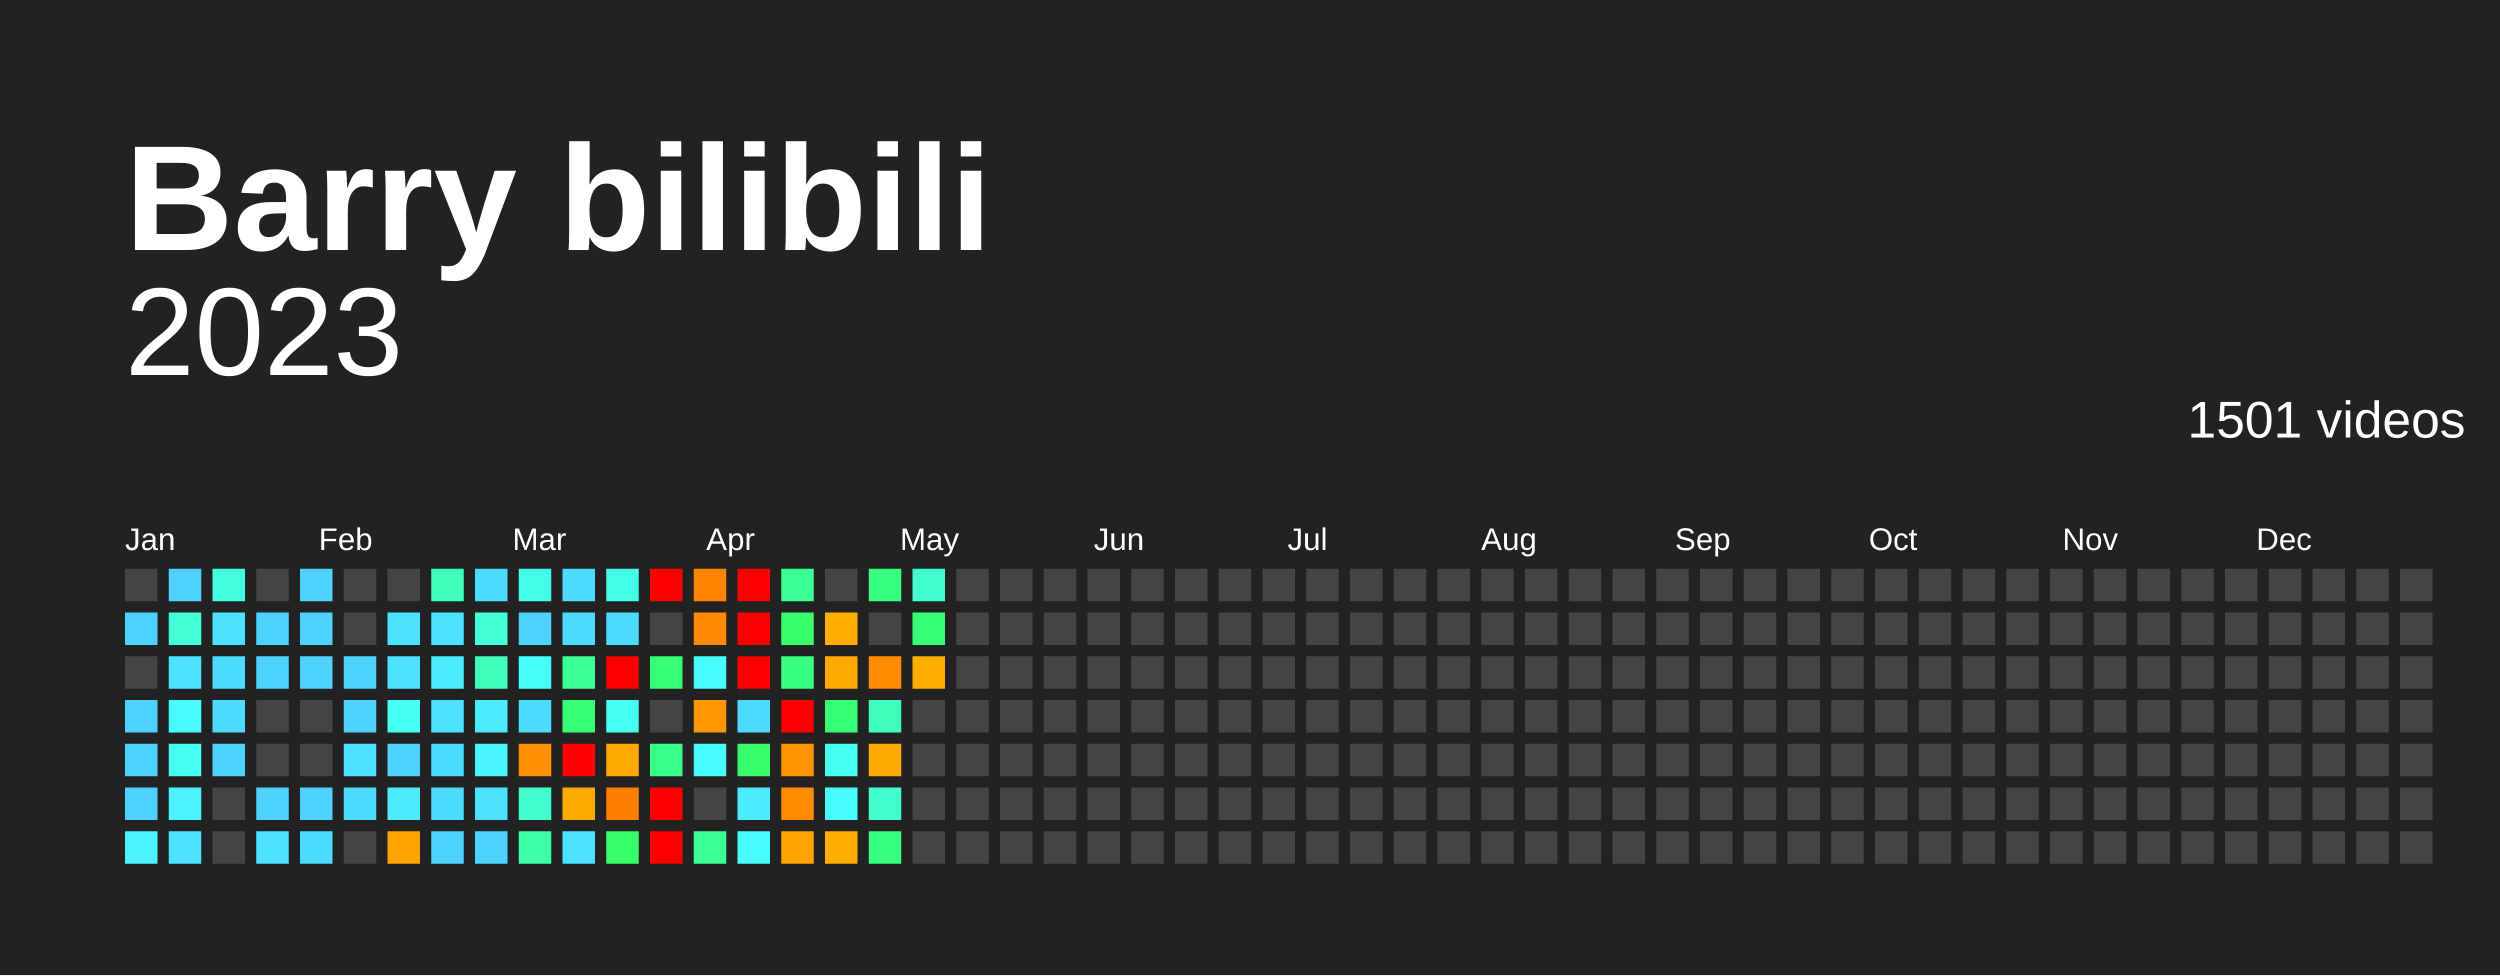
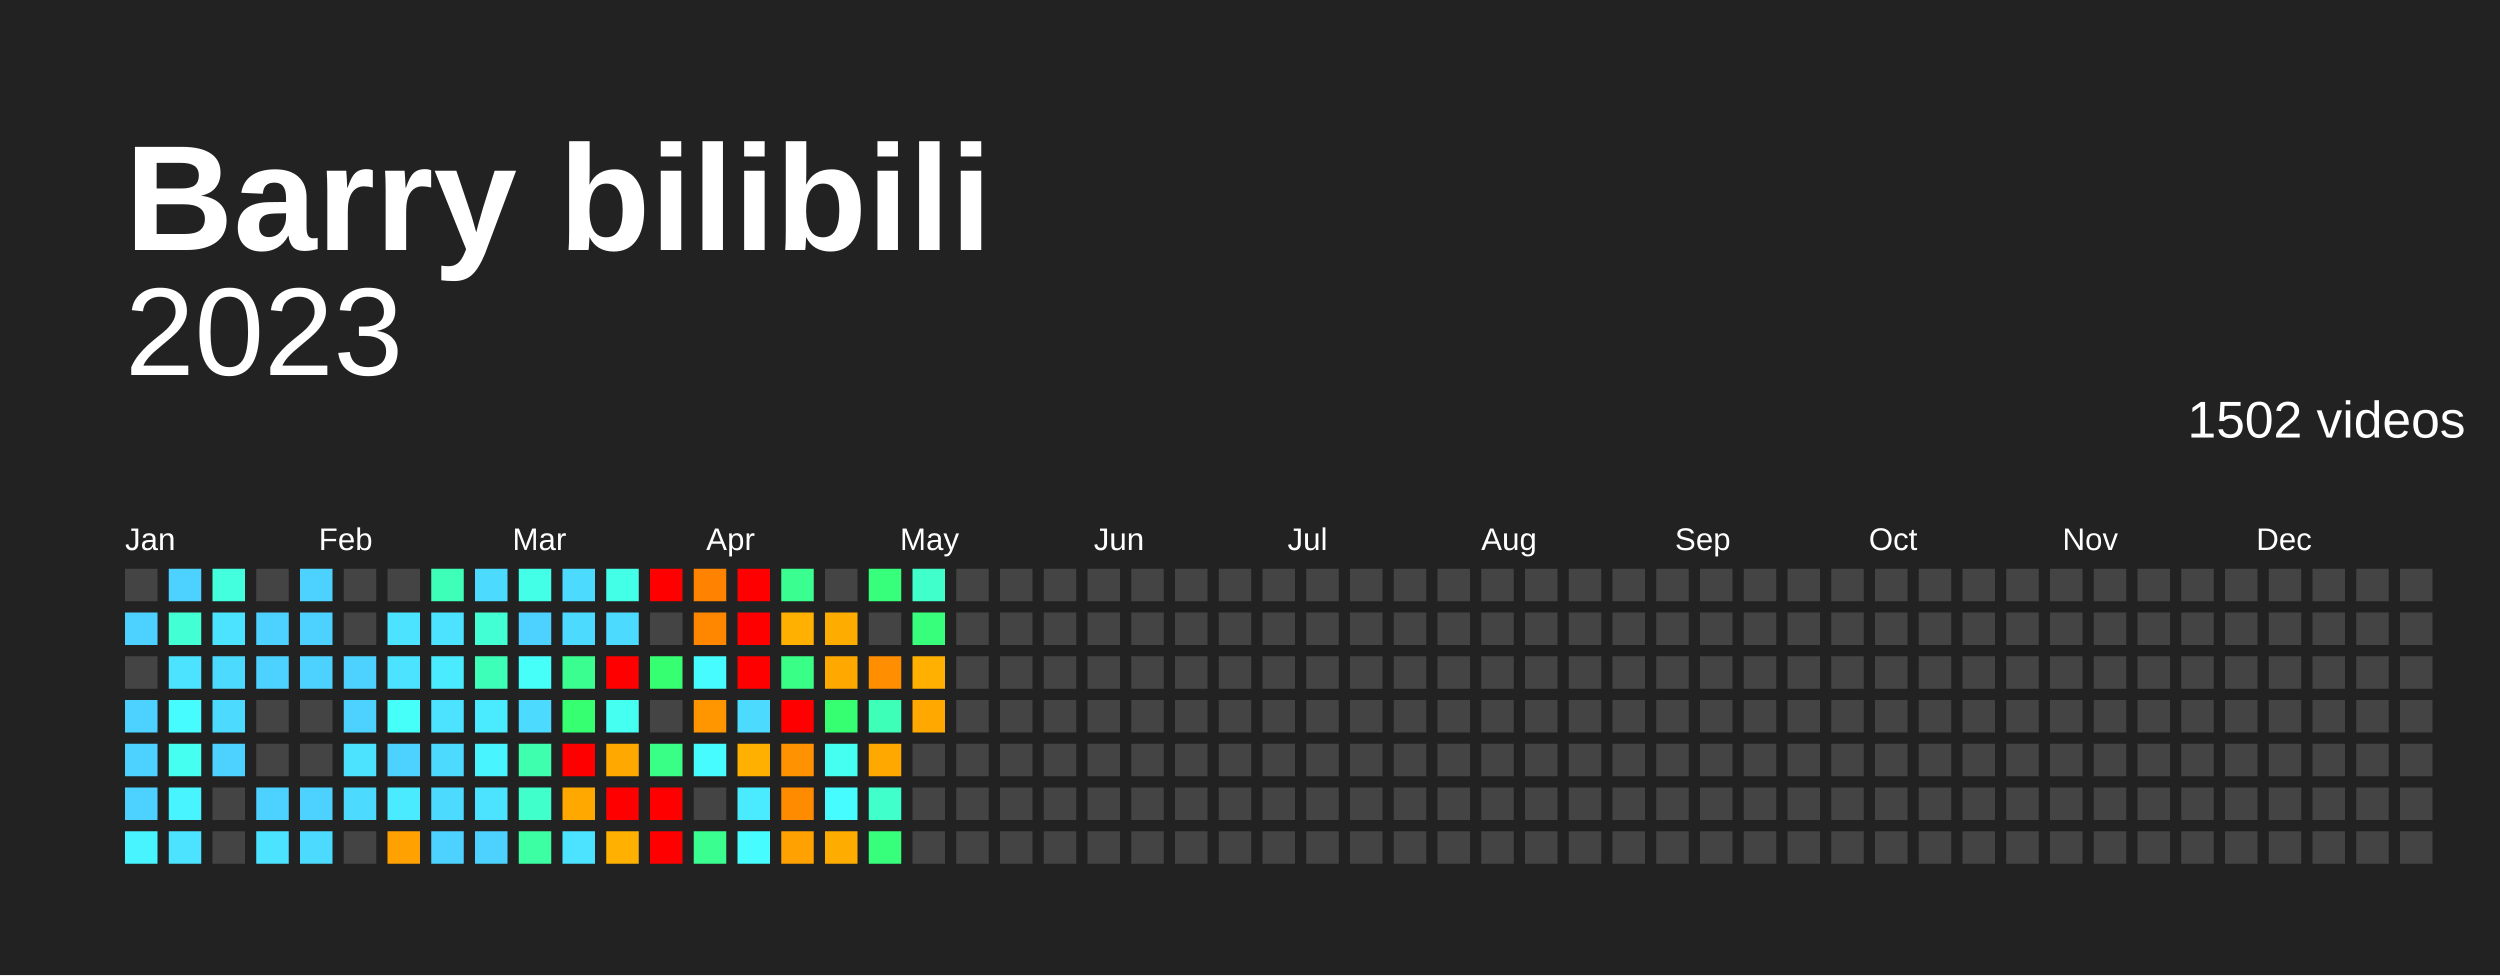
<svg xmlns="http://www.w3.org/2000/svg" baseProfile="full" height="78mm" version="1.1" viewBox="0,0,200,78" width="200mm">
  <defs />
  <rect fill="#222222" height="78" width="200" x="0" y="0" />
  <text fill="#FFFFFF" style="font-size:12px; font-family:Arial; font-weight:bold;" x="10" y="20">Barry bilibili</text>
  <text alignment-baseline="hanging" fill="#FFFFFF" style="font-size:10.0px; font-family:Arial;" x="10" y="30">2023</text>
-   <text alignment-baseline="hanging" fill="#FFFFFF" style="font-size:4.125px; font-family:Arial;" x="175" y="35">1501 videos</text>
+   <text alignment-baseline="hanging" fill="#FFFFFF" style="font-size:4.125px; font-family:Arial;" x="175" y="35">1502 videos</text>
  <text fill="#FFFFFF" style="font-size:2.5px; font-family:Arial" x="10.0" y="44">Jan</text>
  <text fill="#FFFFFF" style="font-size:2.5px; font-family:Arial" x="25.5" y="44">Feb</text>
  <text fill="#FFFFFF" style="font-size:2.5px; font-family:Arial" x="41.0" y="44">Mar</text>
  <text fill="#FFFFFF" style="font-size:2.5px; font-family:Arial" x="56.5" y="44">Apr</text>
  <text fill="#FFFFFF" style="font-size:2.5px; font-family:Arial" x="72.0" y="44">May</text>
  <text fill="#FFFFFF" style="font-size:2.5px; font-family:Arial" x="87.5" y="44">Jun</text>
  <text fill="#FFFFFF" style="font-size:2.5px; font-family:Arial" x="103.0" y="44">Jul</text>
  <text fill="#FFFFFF" style="font-size:2.5px; font-family:Arial" x="118.5" y="44">Aug</text>
  <text fill="#FFFFFF" style="font-size:2.5px; font-family:Arial" x="134.0" y="44">Sep</text>
  <text fill="#FFFFFF" style="font-size:2.5px; font-family:Arial" x="149.5" y="44">Oct</text>
  <text fill="#FFFFFF" style="font-size:2.5px; font-family:Arial" x="165.0" y="44">Nov</text>
  <text fill="#FFFFFF" style="font-size:2.5px; font-family:Arial" x="180.5" y="44">Dec</text>
  <rect fill="#444444" height="2.6" width="2.6" x="10.0" y="45.5" />
  <rect fill="#4dd2ff" height="2.6" width="2.6" x="10.0" y="49.0" />
  <rect fill="#444444" height="2.6" width="2.6" x="10.0" y="52.5" />
  <rect fill="#4dd2ff" height="2.6" width="2.6" x="10.0" y="56.0" />
  <rect fill="#4dd2ff" height="2.6" width="2.6" x="10.0" y="59.5" />
  <rect fill="#4dd2ff" height="2.6" width="2.6" x="10.0" y="63.0" />
-   <rect fill="#49f3ff" height="2.6" width="2.6" x="10.0" y="66.5" />
+   <rect fill="#48f4ff" height="2.6" width="2.6" x="10.0" y="66.5" />
  <rect fill="#4dd2ff" height="2.6" width="2.6" x="13.5" y="45.5" />
-   <rect fill="#42ffd6" height="2.6" width="2.6" x="13.5" y="49.0" />
-   <rect fill="#4be2ff" height="2.6" width="2.6" x="13.5" y="52.5" />
+   <rect fill="#42ffd4" height="2.6" width="2.6" x="13.5" y="49.0" />
+   <rect fill="#4be3ff" height="2.6" width="2.6" x="13.5" y="52.5" />
  <rect fill="#47fcff" height="2.6" width="2.6" x="13.5" y="56.0" />
-   <rect fill="#45fff1" height="2.6" width="2.6" x="13.5" y="59.5" />
-   <rect fill="#49f3ff" height="2.6" width="2.6" x="13.5" y="63.0" />
-   <rect fill="#4be2ff" height="2.6" width="2.6" x="13.5" y="66.5" />
-   <rect fill="#43ffdf" height="2.6" width="2.6" x="17.0" y="45.5" />
-   <rect fill="#4be2ff" height="2.6" width="2.6" x="17.0" y="49.0" />
+   <rect fill="#45fff0" height="2.6" width="2.6" x="13.5" y="59.5" />
+   <rect fill="#48f4ff" height="2.6" width="2.6" x="13.5" y="63.0" />
+   <rect fill="#4be3ff" height="2.6" width="2.6" x="13.5" y="66.5" />
+   <rect fill="#43ffde" height="2.6" width="2.6" x="17.0" y="45.5" />
+   <rect fill="#4be3ff" height="2.6" width="2.6" x="17.0" y="49.0" />
  <rect fill="#4cdaff" height="2.6" width="2.6" x="17.0" y="52.5" />
  <rect fill="#4cdaff" height="2.6" width="2.6" x="17.0" y="56.0" />
  <rect fill="#4dd2ff" height="2.6" width="2.6" x="17.0" y="59.5" />
  <rect fill="#444444" height="2.6" width="2.6" x="17.0" y="63.0" />
  <rect fill="#444444" height="2.6" width="2.6" x="17.0" y="66.5" />
  <rect fill="#444444" height="2.6" width="2.6" x="20.5" y="45.5" />
  <rect fill="#4dd2ff" height="2.6" width="2.6" x="20.5" y="49.0" />
  <rect fill="#4dd2ff" height="2.6" width="2.6" x="20.5" y="52.5" />
  <rect fill="#444444" height="2.6" width="2.6" x="20.5" y="56.0" />
  <rect fill="#444444" height="2.6" width="2.6" x="20.5" y="59.5" />
  <rect fill="#4dd2ff" height="2.6" width="2.6" x="20.5" y="63.0" />
-   <rect fill="#4be2ff" height="2.6" width="2.6" x="20.5" y="66.5" />
+   <rect fill="#4be3ff" height="2.6" width="2.6" x="20.5" y="66.5" />
  <rect fill="#4dd2ff" height="2.6" width="2.6" x="24.0" y="45.5" />
  <rect fill="#4dd2ff" height="2.6" width="2.6" x="24.0" y="49.0" />
  <rect fill="#4dd2ff" height="2.6" width="2.6" x="24.0" y="52.5" />
  <rect fill="#444444" height="2.6" width="2.6" x="24.0" y="56.0" />
  <rect fill="#444444" height="2.6" width="2.6" x="24.0" y="59.5" />
  <rect fill="#4dd2ff" height="2.6" width="2.6" x="24.0" y="63.0" />
  <rect fill="#4cdaff" height="2.6" width="2.6" x="24.0" y="66.5" />
  <rect fill="#444444" height="2.6" width="2.6" x="27.5" y="45.5" />
  <rect fill="#444444" height="2.6" width="2.6" x="27.5" y="49.0" />
  <rect fill="#4dd2ff" height="2.6" width="2.6" x="27.5" y="52.5" />
  <rect fill="#4dd2ff" height="2.6" width="2.6" x="27.5" y="56.0" />
-   <rect fill="#4be2ff" height="2.6" width="2.6" x="27.5" y="59.5" />
+   <rect fill="#4be3ff" height="2.6" width="2.6" x="27.5" y="59.5" />
  <rect fill="#4cdaff" height="2.6" width="2.6" x="27.5" y="63.0" />
  <rect fill="#444444" height="2.6" width="2.6" x="27.5" y="66.5" />
  <rect fill="#444444" height="2.6" width="2.6" x="31.0" y="45.5" />
-   <rect fill="#4be2ff" height="2.6" width="2.6" x="31.0" y="49.0" />
-   <rect fill="#4be2ff" height="2.6" width="2.6" x="31.0" y="52.5" />
-   <rect fill="#45fff1" height="2.6" width="2.6" x="31.0" y="56.0" />
+   <rect fill="#4be3ff" height="2.6" width="2.6" x="31.0" y="49.0" />
+   <rect fill="#4be3ff" height="2.6" width="2.6" x="31.0" y="52.5" />
+   <rect fill="#46fff9" height="2.6" width="2.6" x="31.0" y="56.0" />
  <rect fill="#4dd2ff" height="2.6" width="2.6" x="31.0" y="59.5" />
  <rect fill="#4aebff" height="2.6" width="2.6" x="31.0" y="63.0" />
-   <rect fill="#ffa300" height="2.6" width="2.6" x="31.0" y="66.5" />
-   <rect fill="#3effba" height="2.6" width="2.6" x="34.5" y="45.5" />
-   <rect fill="#4be2ff" height="2.6" width="2.6" x="34.5" y="49.0" />
+   <rect fill="#ffa100" height="2.6" width="2.6" x="31.0" y="66.5" />
+   <rect fill="#3effb8" height="2.6" width="2.6" x="34.5" y="45.5" />
+   <rect fill="#4be3ff" height="2.6" width="2.6" x="34.5" y="49.0" />
  <rect fill="#4aebff" height="2.6" width="2.6" x="34.5" y="52.5" />
-   <rect fill="#4be2ff" height="2.6" width="2.6" x="34.5" y="56.0" />
+   <rect fill="#4be3ff" height="2.6" width="2.6" x="34.5" y="56.0" />
  <rect fill="#4cdaff" height="2.6" width="2.6" x="34.5" y="59.5" />
  <rect fill="#4cdaff" height="2.6" width="2.6" x="34.5" y="63.0" />
  <rect fill="#4dd2ff" height="2.6" width="2.6" x="34.5" y="66.5" />
  <rect fill="#4cdaff" height="2.6" width="2.6" x="38.0" y="45.5" />
-   <rect fill="#42ffd6" height="2.6" width="2.6" x="38.0" y="49.0" />
-   <rect fill="#3effba" height="2.6" width="2.6" x="38.0" y="52.5" />
+   <rect fill="#42ffd4" height="2.6" width="2.6" x="38.0" y="49.0" />
+   <rect fill="#3effb8" height="2.6" width="2.6" x="38.0" y="52.5" />
  <rect fill="#4aebff" height="2.6" width="2.6" x="38.0" y="56.0" />
-   <rect fill="#49f3ff" height="2.6" width="2.6" x="38.0" y="59.5" />
-   <rect fill="#4be2ff" height="2.6" width="2.6" x="38.0" y="63.0" />
+   <rect fill="#48f4ff" height="2.6" width="2.6" x="38.0" y="59.5" />
+   <rect fill="#4be3ff" height="2.6" width="2.6" x="38.0" y="63.0" />
  <rect fill="#4dd2ff" height="2.6" width="2.6" x="38.0" y="66.5" />
-   <rect fill="#44ffe8" height="2.6" width="2.6" x="41.5" y="45.5" />
+   <rect fill="#44ffe7" height="2.6" width="2.6" x="41.5" y="45.5" />
  <rect fill="#4dd2ff" height="2.6" width="2.6" x="41.5" y="49.0" />
  <rect fill="#46fff9" height="2.6" width="2.6" x="41.5" y="52.5" />
  <rect fill="#4cdaff" height="2.6" width="2.6" x="41.5" y="56.0" />
-   <rect fill="#ff9000" height="2.6" width="2.6" x="41.5" y="59.5" />
-   <rect fill="#41ffcc" height="2.6" width="2.6" x="41.5" y="63.0" />
-   <rect fill="#3cffa7" height="2.6" width="2.6" x="41.5" y="66.5" />
+   <rect fill="#3dffae" height="2.6" width="2.6" x="41.5" y="59.5" />
+   <rect fill="#41ffcb" height="2.6" width="2.6" x="41.5" y="63.0" />
+   <rect fill="#3cffa4" height="2.6" width="2.6" x="41.5" y="66.5" />
  <rect fill="#4cdaff" height="2.6" width="2.6" x="45.0" y="45.5" />
  <rect fill="#4cdaff" height="2.6" width="2.6" x="45.0" y="49.0" />
-   <rect fill="#3aff93" height="2.6" width="2.6" x="45.0" y="52.5" />
-   <rect fill="#37ff75" height="2.6" width="2.6" x="45.0" y="56.0" />
+   <rect fill="#3aff90" height="2.6" width="2.6" x="45.0" y="52.5" />
+   <rect fill="#36ff72" height="2.6" width="2.6" x="45.0" y="56.0" />
  <rect fill="red" height="2.6" width="2.6" x="45.0" y="59.5" />
-   <rect fill="#ffaa00" height="2.6" width="2.6" x="45.0" y="63.0" />
-   <rect fill="#4be2ff" height="2.6" width="2.6" x="45.0" y="66.5" />
-   <rect fill="#44ffe8" height="2.6" width="2.6" x="48.5" y="45.5" />
+   <rect fill="#ffa900" height="2.6" width="2.6" x="45.0" y="63.0" />
+   <rect fill="#4be3ff" height="2.6" width="2.6" x="45.0" y="66.5" />
+   <rect fill="#44ffe7" height="2.6" width="2.6" x="48.5" y="45.5" />
  <rect fill="#4cdaff" height="2.6" width="2.6" x="48.5" y="49.0" />
  <rect fill="red" height="2.6" width="2.6" x="48.5" y="52.5" />
-   <rect fill="#45fff1" height="2.6" width="2.6" x="48.5" y="56.0" />
-   <rect fill="#ffaa00" height="2.6" width="2.6" x="48.5" y="59.5" />
-   <rect fill="#ff7e00" height="2.6" width="2.6" x="48.5" y="63.0" />
-   <rect fill="#36ff6b" height="2.6" width="2.6" x="48.5" y="66.5" />
+   <rect fill="#45fff0" height="2.6" width="2.6" x="48.5" y="56.0" />
+   <rect fill="#ffa900" height="2.6" width="2.6" x="48.5" y="59.5" />
+   <rect fill="red" height="2.6" width="2.6" x="48.5" y="63.0" />
+   <rect fill="#ffb000" height="2.6" width="2.6" x="48.5" y="66.5" />
  <rect fill="red" height="2.6" width="2.6" x="52.0" y="45.5" />
  <rect fill="#444444" height="2.6" width="2.6" x="52.0" y="49.0" />
-   <rect fill="#37ff75" height="2.6" width="2.6" x="52.0" y="52.5" />
+   <rect fill="#36ff72" height="2.6" width="2.6" x="52.0" y="52.5" />
  <rect fill="#444444" height="2.6" width="2.6" x="52.0" y="56.0" />
-   <rect fill="#39ff89" height="2.6" width="2.6" x="52.0" y="59.5" />
+   <rect fill="#39ff86" height="2.6" width="2.6" x="52.0" y="59.5" />
  <rect fill="red" height="2.6" width="2.6" x="52.0" y="63.0" />
  <rect fill="red" height="2.6" width="2.6" x="52.0" y="66.5" />
-   <rect fill="#ff8500" height="2.6" width="2.6" x="55.5" y="45.5" />
-   <rect fill="#ff8900" height="2.6" width="2.6" x="55.5" y="49.0" />
+   <rect fill="#ff8300" height="2.6" width="2.6" x="55.5" y="45.5" />
+   <rect fill="#ff8700" height="2.6" width="2.6" x="55.5" y="49.0" />
  <rect fill="#47fcff" height="2.6" width="2.6" x="55.5" y="52.5" />
-   <rect fill="#ff9800" height="2.6" width="2.6" x="55.5" y="56.0" />
+   <rect fill="#ff9600" height="2.6" width="2.6" x="55.5" y="56.0" />
  <rect fill="#47fcff" height="2.6" width="2.6" x="55.5" y="59.5" />
  <rect fill="#444444" height="2.6" width="2.6" x="55.5" y="63.0" />
-   <rect fill="#3aff93" height="2.6" width="2.6" x="55.5" y="66.5" />
+   <rect fill="#3aff90" height="2.6" width="2.6" x="55.5" y="66.5" />
  <rect fill="red" height="2.6" width="2.6" x="59.0" y="45.5" />
  <rect fill="red" height="2.6" width="2.6" x="59.0" y="49.0" />
  <rect fill="red" height="2.6" width="2.6" x="59.0" y="52.5" />
  <rect fill="#4cdaff" height="2.6" width="2.6" x="59.0" y="56.0" />
-   <rect fill="#36ff6b" height="2.6" width="2.6" x="59.0" y="59.5" />
+   <rect fill="#ffb000" height="2.6" width="2.6" x="59.0" y="59.5" />
  <rect fill="#4aebff" height="2.6" width="2.6" x="59.0" y="63.0" />
  <rect fill="#47fcff" height="2.6" width="2.6" x="59.0" y="66.5" />
-   <rect fill="#3aff93" height="2.6" width="2.6" x="62.5" y="45.5" />
-   <rect fill="#36ff6b" height="2.6" width="2.6" x="62.5" y="49.0" />
-   <rect fill="#38ff7f" height="2.6" width="2.6" x="62.5" y="52.5" />
+   <rect fill="#3aff90" height="2.6" width="2.6" x="62.5" y="45.5" />
+   <rect fill="#ffb000" height="2.6" width="2.6" x="62.5" y="49.0" />
+   <rect fill="#39ff86" height="2.6" width="2.6" x="62.5" y="52.5" />
  <rect fill="red" height="2.6" width="2.6" x="62.5" y="56.0" />
-   <rect fill="#ff9400" height="2.6" width="2.6" x="62.5" y="59.5" />
-   <rect fill="#ff8c00" height="2.6" width="2.6" x="62.5" y="63.0" />
-   <rect fill="#ffa300" height="2.6" width="2.6" x="62.5" y="66.5" />
+   <rect fill="#ff9200" height="2.6" width="2.6" x="62.5" y="59.5" />
+   <rect fill="#ff8b00" height="2.6" width="2.6" x="62.5" y="63.0" />
+   <rect fill="#ffa100" height="2.6" width="2.6" x="62.5" y="66.5" />
  <rect fill="#444444" height="2.6" width="2.6" x="66.0" y="45.5" />
-   <rect fill="#ffae00" height="2.6" width="2.6" x="66.0" y="49.0" />
-   <rect fill="#ffaa00" height="2.6" width="2.6" x="66.0" y="52.5" />
-   <rect fill="#37ff75" height="2.6" width="2.6" x="66.0" y="56.0" />
-   <rect fill="#45fff1" height="2.6" width="2.6" x="66.0" y="59.5" />
+   <rect fill="#ffac00" height="2.6" width="2.6" x="66.0" y="49.0" />
+   <rect fill="#ffa900" height="2.6" width="2.6" x="66.0" y="52.5" />
+   <rect fill="#36ff72" height="2.6" width="2.6" x="66.0" y="56.0" />
+   <rect fill="#45fff0" height="2.6" width="2.6" x="66.0" y="59.5" />
  <rect fill="#47fcff" height="2.6" width="2.6" x="66.0" y="63.0" />
-   <rect fill="#ffae00" height="2.6" width="2.6" x="66.0" y="66.5" />
-   <rect fill="#38ff7f" height="2.6" width="2.6" x="69.5" y="45.5" />
+   <rect fill="#ffac00" height="2.6" width="2.6" x="66.0" y="66.5" />
+   <rect fill="#37ff7c" height="2.6" width="2.6" x="69.5" y="45.5" />
  <rect fill="#444444" height="2.6" width="2.6" x="69.5" y="49.0" />
-   <rect fill="#ff8c00" height="2.6" width="2.6" x="69.5" y="52.5" />
-   <rect fill="#3effba" height="2.6" width="2.6" x="69.5" y="56.0" />
-   <rect fill="#ffaa00" height="2.6" width="2.6" x="69.5" y="59.5" />
-   <rect fill="#41ffcc" height="2.6" width="2.6" x="69.5" y="63.0" />
-   <rect fill="#38ff7f" height="2.6" width="2.6" x="69.5" y="66.5" />
-   <rect fill="#41ffcc" height="2.6" width="2.6" x="73.0" y="45.5" />
-   <rect fill="#37ff75" height="2.6" width="2.6" x="73.0" y="49.0" />
-   <rect fill="#ffae00" height="2.6" width="2.6" x="73.0" y="52.5" />
-   <rect fill="#444444" height="2.6" width="2.6" x="73.0" y="56.0" />
+   <rect fill="#ff8e00" height="2.6" width="2.6" x="69.5" y="52.5" />
+   <rect fill="#3effb8" height="2.6" width="2.6" x="69.5" y="56.0" />
+   <rect fill="#ffa900" height="2.6" width="2.6" x="69.5" y="59.5" />
+   <rect fill="#41ffcb" height="2.6" width="2.6" x="69.5" y="63.0" />
+   <rect fill="#37ff7c" height="2.6" width="2.6" x="69.5" y="66.5" />
+   <rect fill="#41ffcb" height="2.6" width="2.6" x="73.0" y="45.5" />
+   <rect fill="#37ff7c" height="2.6" width="2.6" x="73.0" y="49.0" />
+   <rect fill="#ffb000" height="2.6" width="2.6" x="73.0" y="52.5" />
+   <rect fill="#ffa900" height="2.6" width="2.6" x="73.0" y="56.0" />
  <rect fill="#444444" height="2.6" width="2.6" x="73.0" y="59.5" />
  <rect fill="#444444" height="2.6" width="2.6" x="73.0" y="63.0" />
  <rect fill="#444444" height="2.6" width="2.6" x="73.0" y="66.5" />
  <rect fill="#444444" height="2.6" width="2.6" x="76.5" y="45.5" />
  <rect fill="#444444" height="2.6" width="2.6" x="76.5" y="49.0" />
  <rect fill="#444444" height="2.6" width="2.6" x="76.5" y="52.5" />
  <rect fill="#444444" height="2.6" width="2.6" x="76.5" y="56.0" />
  <rect fill="#444444" height="2.6" width="2.6" x="76.5" y="59.5" />
  <rect fill="#444444" height="2.6" width="2.6" x="76.5" y="63.0" />
  <rect fill="#444444" height="2.6" width="2.6" x="76.5" y="66.5" />
  <rect fill="#444444" height="2.6" width="2.6" x="80.0" y="45.5" />
  <rect fill="#444444" height="2.6" width="2.6" x="80.0" y="49.0" />
  <rect fill="#444444" height="2.6" width="2.6" x="80.0" y="52.5" />
  <rect fill="#444444" height="2.6" width="2.6" x="80.0" y="56.0" />
  <rect fill="#444444" height="2.6" width="2.6" x="80.0" y="59.5" />
  <rect fill="#444444" height="2.6" width="2.6" x="80.0" y="63.0" />
  <rect fill="#444444" height="2.6" width="2.6" x="80.0" y="66.5" />
  <rect fill="#444444" height="2.6" width="2.6" x="83.5" y="45.5" />
  <rect fill="#444444" height="2.6" width="2.6" x="83.5" y="49.0" />
  <rect fill="#444444" height="2.6" width="2.6" x="83.5" y="52.5" />
  <rect fill="#444444" height="2.6" width="2.6" x="83.5" y="56.0" />
  <rect fill="#444444" height="2.6" width="2.6" x="83.5" y="59.5" />
  <rect fill="#444444" height="2.6" width="2.6" x="83.5" y="63.0" />
  <rect fill="#444444" height="2.6" width="2.6" x="83.5" y="66.5" />
  <rect fill="#444444" height="2.6" width="2.6" x="87.0" y="45.5" />
  <rect fill="#444444" height="2.6" width="2.6" x="87.0" y="49.0" />
  <rect fill="#444444" height="2.6" width="2.6" x="87.0" y="52.5" />
  <rect fill="#444444" height="2.6" width="2.6" x="87.0" y="56.0" />
  <rect fill="#444444" height="2.6" width="2.6" x="87.0" y="59.5" />
  <rect fill="#444444" height="2.6" width="2.6" x="87.0" y="63.0" />
  <rect fill="#444444" height="2.6" width="2.6" x="87.0" y="66.5" />
  <rect fill="#444444" height="2.6" width="2.6" x="90.5" y="45.5" />
  <rect fill="#444444" height="2.6" width="2.6" x="90.5" y="49.0" />
  <rect fill="#444444" height="2.6" width="2.6" x="90.5" y="52.5" />
  <rect fill="#444444" height="2.6" width="2.6" x="90.5" y="56.0" />
  <rect fill="#444444" height="2.6" width="2.6" x="90.5" y="59.5" />
  <rect fill="#444444" height="2.6" width="2.6" x="90.5" y="63.0" />
  <rect fill="#444444" height="2.6" width="2.6" x="90.5" y="66.5" />
  <rect fill="#444444" height="2.6" width="2.6" x="94.0" y="45.5" />
  <rect fill="#444444" height="2.6" width="2.6" x="94.0" y="49.0" />
  <rect fill="#444444" height="2.6" width="2.6" x="94.0" y="52.5" />
  <rect fill="#444444" height="2.6" width="2.6" x="94.0" y="56.0" />
  <rect fill="#444444" height="2.6" width="2.6" x="94.0" y="59.5" />
  <rect fill="#444444" height="2.6" width="2.6" x="94.0" y="63.0" />
  <rect fill="#444444" height="2.6" width="2.6" x="94.0" y="66.5" />
  <rect fill="#444444" height="2.6" width="2.6" x="97.5" y="45.5" />
  <rect fill="#444444" height="2.6" width="2.6" x="97.5" y="49.0" />
  <rect fill="#444444" height="2.6" width="2.6" x="97.5" y="52.5" />
  <rect fill="#444444" height="2.6" width="2.6" x="97.5" y="56.0" />
  <rect fill="#444444" height="2.6" width="2.6" x="97.5" y="59.5" />
  <rect fill="#444444" height="2.6" width="2.6" x="97.5" y="63.0" />
  <rect fill="#444444" height="2.6" width="2.6" x="97.5" y="66.5" />
  <rect fill="#444444" height="2.6" width="2.6" x="101.0" y="45.5" />
  <rect fill="#444444" height="2.6" width="2.6" x="101.0" y="49.0" />
  <rect fill="#444444" height="2.6" width="2.6" x="101.0" y="52.5" />
  <rect fill="#444444" height="2.6" width="2.6" x="101.0" y="56.0" />
  <rect fill="#444444" height="2.6" width="2.6" x="101.0" y="59.5" />
  <rect fill="#444444" height="2.6" width="2.6" x="101.0" y="63.0" />
  <rect fill="#444444" height="2.6" width="2.6" x="101.0" y="66.5" />
  <rect fill="#444444" height="2.6" width="2.6" x="104.5" y="45.5" />
  <rect fill="#444444" height="2.6" width="2.6" x="104.5" y="49.0" />
  <rect fill="#444444" height="2.6" width="2.6" x="104.5" y="52.5" />
  <rect fill="#444444" height="2.6" width="2.6" x="104.5" y="56.0" />
  <rect fill="#444444" height="2.6" width="2.6" x="104.5" y="59.5" />
  <rect fill="#444444" height="2.6" width="2.6" x="104.5" y="63.0" />
  <rect fill="#444444" height="2.6" width="2.6" x="104.5" y="66.5" />
  <rect fill="#444444" height="2.6" width="2.6" x="108.0" y="45.5" />
  <rect fill="#444444" height="2.6" width="2.6" x="108.0" y="49.0" />
  <rect fill="#444444" height="2.6" width="2.6" x="108.0" y="52.5" />
  <rect fill="#444444" height="2.6" width="2.6" x="108.0" y="56.0" />
  <rect fill="#444444" height="2.6" width="2.6" x="108.0" y="59.5" />
  <rect fill="#444444" height="2.6" width="2.6" x="108.0" y="63.0" />
  <rect fill="#444444" height="2.6" width="2.6" x="108.0" y="66.5" />
  <rect fill="#444444" height="2.6" width="2.6" x="111.5" y="45.5" />
  <rect fill="#444444" height="2.6" width="2.6" x="111.5" y="49.0" />
  <rect fill="#444444" height="2.6" width="2.6" x="111.5" y="52.5" />
  <rect fill="#444444" height="2.6" width="2.6" x="111.5" y="56.0" />
  <rect fill="#444444" height="2.6" width="2.6" x="111.5" y="59.5" />
  <rect fill="#444444" height="2.6" width="2.6" x="111.5" y="63.0" />
  <rect fill="#444444" height="2.6" width="2.6" x="111.5" y="66.5" />
  <rect fill="#444444" height="2.6" width="2.6" x="115.0" y="45.5" />
  <rect fill="#444444" height="2.6" width="2.6" x="115.0" y="49.0" />
  <rect fill="#444444" height="2.6" width="2.6" x="115.0" y="52.5" />
  <rect fill="#444444" height="2.6" width="2.6" x="115.0" y="56.0" />
  <rect fill="#444444" height="2.6" width="2.6" x="115.0" y="59.5" />
  <rect fill="#444444" height="2.6" width="2.6" x="115.0" y="63.0" />
  <rect fill="#444444" height="2.6" width="2.6" x="115.0" y="66.5" />
  <rect fill="#444444" height="2.6" width="2.6" x="118.5" y="45.5" />
  <rect fill="#444444" height="2.6" width="2.6" x="118.5" y="49.0" />
  <rect fill="#444444" height="2.6" width="2.6" x="118.5" y="52.5" />
  <rect fill="#444444" height="2.6" width="2.6" x="118.5" y="56.0" />
  <rect fill="#444444" height="2.6" width="2.6" x="118.5" y="59.5" />
  <rect fill="#444444" height="2.6" width="2.6" x="118.5" y="63.0" />
  <rect fill="#444444" height="2.6" width="2.6" x="118.5" y="66.5" />
  <rect fill="#444444" height="2.6" width="2.6" x="122.0" y="45.5" />
  <rect fill="#444444" height="2.6" width="2.6" x="122.0" y="49.0" />
  <rect fill="#444444" height="2.6" width="2.6" x="122.0" y="52.5" />
  <rect fill="#444444" height="2.6" width="2.6" x="122.0" y="56.0" />
  <rect fill="#444444" height="2.6" width="2.6" x="122.0" y="59.5" />
  <rect fill="#444444" height="2.6" width="2.6" x="122.0" y="63.0" />
  <rect fill="#444444" height="2.6" width="2.6" x="122.0" y="66.5" />
  <rect fill="#444444" height="2.6" width="2.6" x="125.5" y="45.5" />
  <rect fill="#444444" height="2.6" width="2.6" x="125.5" y="49.0" />
  <rect fill="#444444" height="2.6" width="2.6" x="125.5" y="52.5" />
  <rect fill="#444444" height="2.6" width="2.6" x="125.5" y="56.0" />
  <rect fill="#444444" height="2.6" width="2.6" x="125.5" y="59.5" />
  <rect fill="#444444" height="2.6" width="2.6" x="125.5" y="63.0" />
  <rect fill="#444444" height="2.6" width="2.6" x="125.5" y="66.5" />
  <rect fill="#444444" height="2.6" width="2.6" x="129.0" y="45.5" />
  <rect fill="#444444" height="2.6" width="2.6" x="129.0" y="49.0" />
  <rect fill="#444444" height="2.6" width="2.6" x="129.0" y="52.5" />
  <rect fill="#444444" height="2.6" width="2.6" x="129.0" y="56.0" />
  <rect fill="#444444" height="2.6" width="2.6" x="129.0" y="59.5" />
  <rect fill="#444444" height="2.6" width="2.6" x="129.0" y="63.0" />
  <rect fill="#444444" height="2.6" width="2.6" x="129.0" y="66.5" />
  <rect fill="#444444" height="2.6" width="2.6" x="132.5" y="45.5" />
  <rect fill="#444444" height="2.6" width="2.6" x="132.5" y="49.0" />
  <rect fill="#444444" height="2.6" width="2.6" x="132.5" y="52.5" />
  <rect fill="#444444" height="2.6" width="2.6" x="132.5" y="56.0" />
  <rect fill="#444444" height="2.6" width="2.6" x="132.5" y="59.5" />
  <rect fill="#444444" height="2.6" width="2.6" x="132.5" y="63.0" />
  <rect fill="#444444" height="2.6" width="2.6" x="132.5" y="66.5" />
  <rect fill="#444444" height="2.6" width="2.6" x="136.0" y="45.5" />
  <rect fill="#444444" height="2.6" width="2.6" x="136.0" y="49.0" />
  <rect fill="#444444" height="2.6" width="2.6" x="136.0" y="52.5" />
  <rect fill="#444444" height="2.6" width="2.6" x="136.0" y="56.0" />
  <rect fill="#444444" height="2.6" width="2.6" x="136.0" y="59.5" />
  <rect fill="#444444" height="2.6" width="2.6" x="136.0" y="63.0" />
  <rect fill="#444444" height="2.6" width="2.6" x="136.0" y="66.5" />
  <rect fill="#444444" height="2.6" width="2.6" x="139.5" y="45.5" />
  <rect fill="#444444" height="2.6" width="2.6" x="139.5" y="49.0" />
  <rect fill="#444444" height="2.6" width="2.6" x="139.5" y="52.5" />
  <rect fill="#444444" height="2.6" width="2.6" x="139.5" y="56.0" />
  <rect fill="#444444" height="2.6" width="2.6" x="139.5" y="59.5" />
  <rect fill="#444444" height="2.6" width="2.6" x="139.5" y="63.0" />
  <rect fill="#444444" height="2.6" width="2.6" x="139.5" y="66.5" />
  <rect fill="#444444" height="2.6" width="2.6" x="143.0" y="45.5" />
  <rect fill="#444444" height="2.6" width="2.6" x="143.0" y="49.0" />
  <rect fill="#444444" height="2.6" width="2.6" x="143.0" y="52.5" />
  <rect fill="#444444" height="2.6" width="2.6" x="143.0" y="56.0" />
  <rect fill="#444444" height="2.6" width="2.6" x="143.0" y="59.5" />
  <rect fill="#444444" height="2.6" width="2.6" x="143.0" y="63.0" />
  <rect fill="#444444" height="2.6" width="2.6" x="143.0" y="66.5" />
  <rect fill="#444444" height="2.6" width="2.6" x="146.5" y="45.5" />
  <rect fill="#444444" height="2.6" width="2.6" x="146.5" y="49.0" />
  <rect fill="#444444" height="2.6" width="2.6" x="146.5" y="52.5" />
  <rect fill="#444444" height="2.6" width="2.6" x="146.5" y="56.0" />
  <rect fill="#444444" height="2.6" width="2.6" x="146.5" y="59.5" />
  <rect fill="#444444" height="2.6" width="2.6" x="146.5" y="63.0" />
  <rect fill="#444444" height="2.6" width="2.6" x="146.5" y="66.5" />
  <rect fill="#444444" height="2.6" width="2.6" x="150.0" y="45.5" />
  <rect fill="#444444" height="2.6" width="2.6" x="150.0" y="49.0" />
  <rect fill="#444444" height="2.6" width="2.6" x="150.0" y="52.5" />
  <rect fill="#444444" height="2.6" width="2.6" x="150.0" y="56.0" />
  <rect fill="#444444" height="2.6" width="2.6" x="150.0" y="59.5" />
  <rect fill="#444444" height="2.6" width="2.6" x="150.0" y="63.0" />
  <rect fill="#444444" height="2.6" width="2.6" x="150.0" y="66.5" />
  <rect fill="#444444" height="2.6" width="2.6" x="153.5" y="45.5" />
  <rect fill="#444444" height="2.6" width="2.6" x="153.5" y="49.0" />
  <rect fill="#444444" height="2.6" width="2.6" x="153.5" y="52.5" />
  <rect fill="#444444" height="2.6" width="2.6" x="153.5" y="56.0" />
  <rect fill="#444444" height="2.6" width="2.6" x="153.5" y="59.5" />
  <rect fill="#444444" height="2.6" width="2.6" x="153.5" y="63.0" />
  <rect fill="#444444" height="2.6" width="2.6" x="153.5" y="66.5" />
  <rect fill="#444444" height="2.6" width="2.6" x="157.0" y="45.5" />
  <rect fill="#444444" height="2.6" width="2.6" x="157.0" y="49.0" />
  <rect fill="#444444" height="2.6" width="2.6" x="157.0" y="52.5" />
  <rect fill="#444444" height="2.6" width="2.6" x="157.0" y="56.0" />
  <rect fill="#444444" height="2.6" width="2.6" x="157.0" y="59.5" />
  <rect fill="#444444" height="2.6" width="2.6" x="157.0" y="63.0" />
  <rect fill="#444444" height="2.6" width="2.6" x="157.0" y="66.5" />
  <rect fill="#444444" height="2.6" width="2.6" x="160.5" y="45.5" />
  <rect fill="#444444" height="2.6" width="2.6" x="160.5" y="49.0" />
  <rect fill="#444444" height="2.6" width="2.6" x="160.5" y="52.5" />
  <rect fill="#444444" height="2.6" width="2.6" x="160.5" y="56.0" />
  <rect fill="#444444" height="2.6" width="2.6" x="160.5" y="59.5" />
  <rect fill="#444444" height="2.6" width="2.6" x="160.5" y="63.0" />
  <rect fill="#444444" height="2.6" width="2.6" x="160.5" y="66.5" />
  <rect fill="#444444" height="2.6" width="2.6" x="164.0" y="45.5" />
  <rect fill="#444444" height="2.6" width="2.6" x="164.0" y="49.0" />
  <rect fill="#444444" height="2.6" width="2.6" x="164.0" y="52.5" />
  <rect fill="#444444" height="2.6" width="2.6" x="164.0" y="56.0" />
  <rect fill="#444444" height="2.6" width="2.6" x="164.0" y="59.5" />
  <rect fill="#444444" height="2.6" width="2.6" x="164.0" y="63.0" />
  <rect fill="#444444" height="2.6" width="2.6" x="164.0" y="66.5" />
  <rect fill="#444444" height="2.6" width="2.6" x="167.5" y="45.5" />
  <rect fill="#444444" height="2.6" width="2.6" x="167.5" y="49.0" />
  <rect fill="#444444" height="2.6" width="2.6" x="167.5" y="52.5" />
  <rect fill="#444444" height="2.6" width="2.6" x="167.5" y="56.0" />
  <rect fill="#444444" height="2.6" width="2.6" x="167.5" y="59.5" />
  <rect fill="#444444" height="2.6" width="2.6" x="167.5" y="63.0" />
  <rect fill="#444444" height="2.6" width="2.6" x="167.5" y="66.5" />
  <rect fill="#444444" height="2.6" width="2.6" x="171.0" y="45.5" />
  <rect fill="#444444" height="2.6" width="2.6" x="171.0" y="49.0" />
  <rect fill="#444444" height="2.6" width="2.6" x="171.0" y="52.5" />
  <rect fill="#444444" height="2.6" width="2.6" x="171.0" y="56.0" />
  <rect fill="#444444" height="2.6" width="2.6" x="171.0" y="59.5" />
  <rect fill="#444444" height="2.6" width="2.6" x="171.0" y="63.0" />
  <rect fill="#444444" height="2.6" width="2.6" x="171.0" y="66.5" />
  <rect fill="#444444" height="2.6" width="2.6" x="174.5" y="45.5" />
  <rect fill="#444444" height="2.6" width="2.6" x="174.5" y="49.0" />
  <rect fill="#444444" height="2.6" width="2.6" x="174.5" y="52.5" />
  <rect fill="#444444" height="2.6" width="2.6" x="174.5" y="56.0" />
  <rect fill="#444444" height="2.6" width="2.6" x="174.5" y="59.5" />
  <rect fill="#444444" height="2.6" width="2.6" x="174.5" y="63.0" />
  <rect fill="#444444" height="2.6" width="2.6" x="174.5" y="66.5" />
  <rect fill="#444444" height="2.6" width="2.6" x="178.0" y="45.5" />
  <rect fill="#444444" height="2.6" width="2.6" x="178.0" y="49.0" />
  <rect fill="#444444" height="2.6" width="2.6" x="178.0" y="52.5" />
  <rect fill="#444444" height="2.6" width="2.6" x="178.0" y="56.0" />
  <rect fill="#444444" height="2.6" width="2.6" x="178.0" y="59.5" />
  <rect fill="#444444" height="2.6" width="2.6" x="178.0" y="63.0" />
  <rect fill="#444444" height="2.6" width="2.6" x="178.0" y="66.5" />
  <rect fill="#444444" height="2.6" width="2.6" x="181.5" y="45.5" />
  <rect fill="#444444" height="2.6" width="2.6" x="181.5" y="49.0" />
  <rect fill="#444444" height="2.6" width="2.6" x="181.5" y="52.5" />
  <rect fill="#444444" height="2.6" width="2.6" x="181.5" y="56.0" />
  <rect fill="#444444" height="2.6" width="2.6" x="181.5" y="59.5" />
  <rect fill="#444444" height="2.6" width="2.6" x="181.5" y="63.0" />
  <rect fill="#444444" height="2.6" width="2.6" x="181.5" y="66.5" />
  <rect fill="#444444" height="2.6" width="2.6" x="185.0" y="45.5" />
  <rect fill="#444444" height="2.6" width="2.6" x="185.0" y="49.0" />
  <rect fill="#444444" height="2.6" width="2.6" x="185.0" y="52.5" />
  <rect fill="#444444" height="2.6" width="2.6" x="185.0" y="56.0" />
  <rect fill="#444444" height="2.6" width="2.6" x="185.0" y="59.5" />
  <rect fill="#444444" height="2.6" width="2.6" x="185.0" y="63.0" />
  <rect fill="#444444" height="2.6" width="2.6" x="185.0" y="66.5" />
  <rect fill="#444444" height="2.6" width="2.6" x="188.5" y="45.5" />
  <rect fill="#444444" height="2.6" width="2.6" x="188.5" y="49.0" />
  <rect fill="#444444" height="2.6" width="2.6" x="188.5" y="52.5" />
  <rect fill="#444444" height="2.6" width="2.6" x="188.5" y="56.0" />
  <rect fill="#444444" height="2.6" width="2.6" x="188.5" y="59.5" />
  <rect fill="#444444" height="2.6" width="2.6" x="188.5" y="63.0" />
  <rect fill="#444444" height="2.6" width="2.6" x="188.5" y="66.5" />
  <rect fill="#444444" height="2.6" width="2.6" x="192.0" y="45.5" />
  <rect fill="#444444" height="2.6" width="2.6" x="192.0" y="49.0" />
  <rect fill="#444444" height="2.6" width="2.6" x="192.0" y="52.5" />
  <rect fill="#444444" height="2.6" width="2.6" x="192.0" y="56.0" />
  <rect fill="#444444" height="2.6" width="2.6" x="192.0" y="59.5" />
  <rect fill="#444444" height="2.6" width="2.6" x="192.0" y="63.0" />
  <rect fill="#444444" height="2.6" width="2.6" x="192.0" y="66.5" />
</svg>
